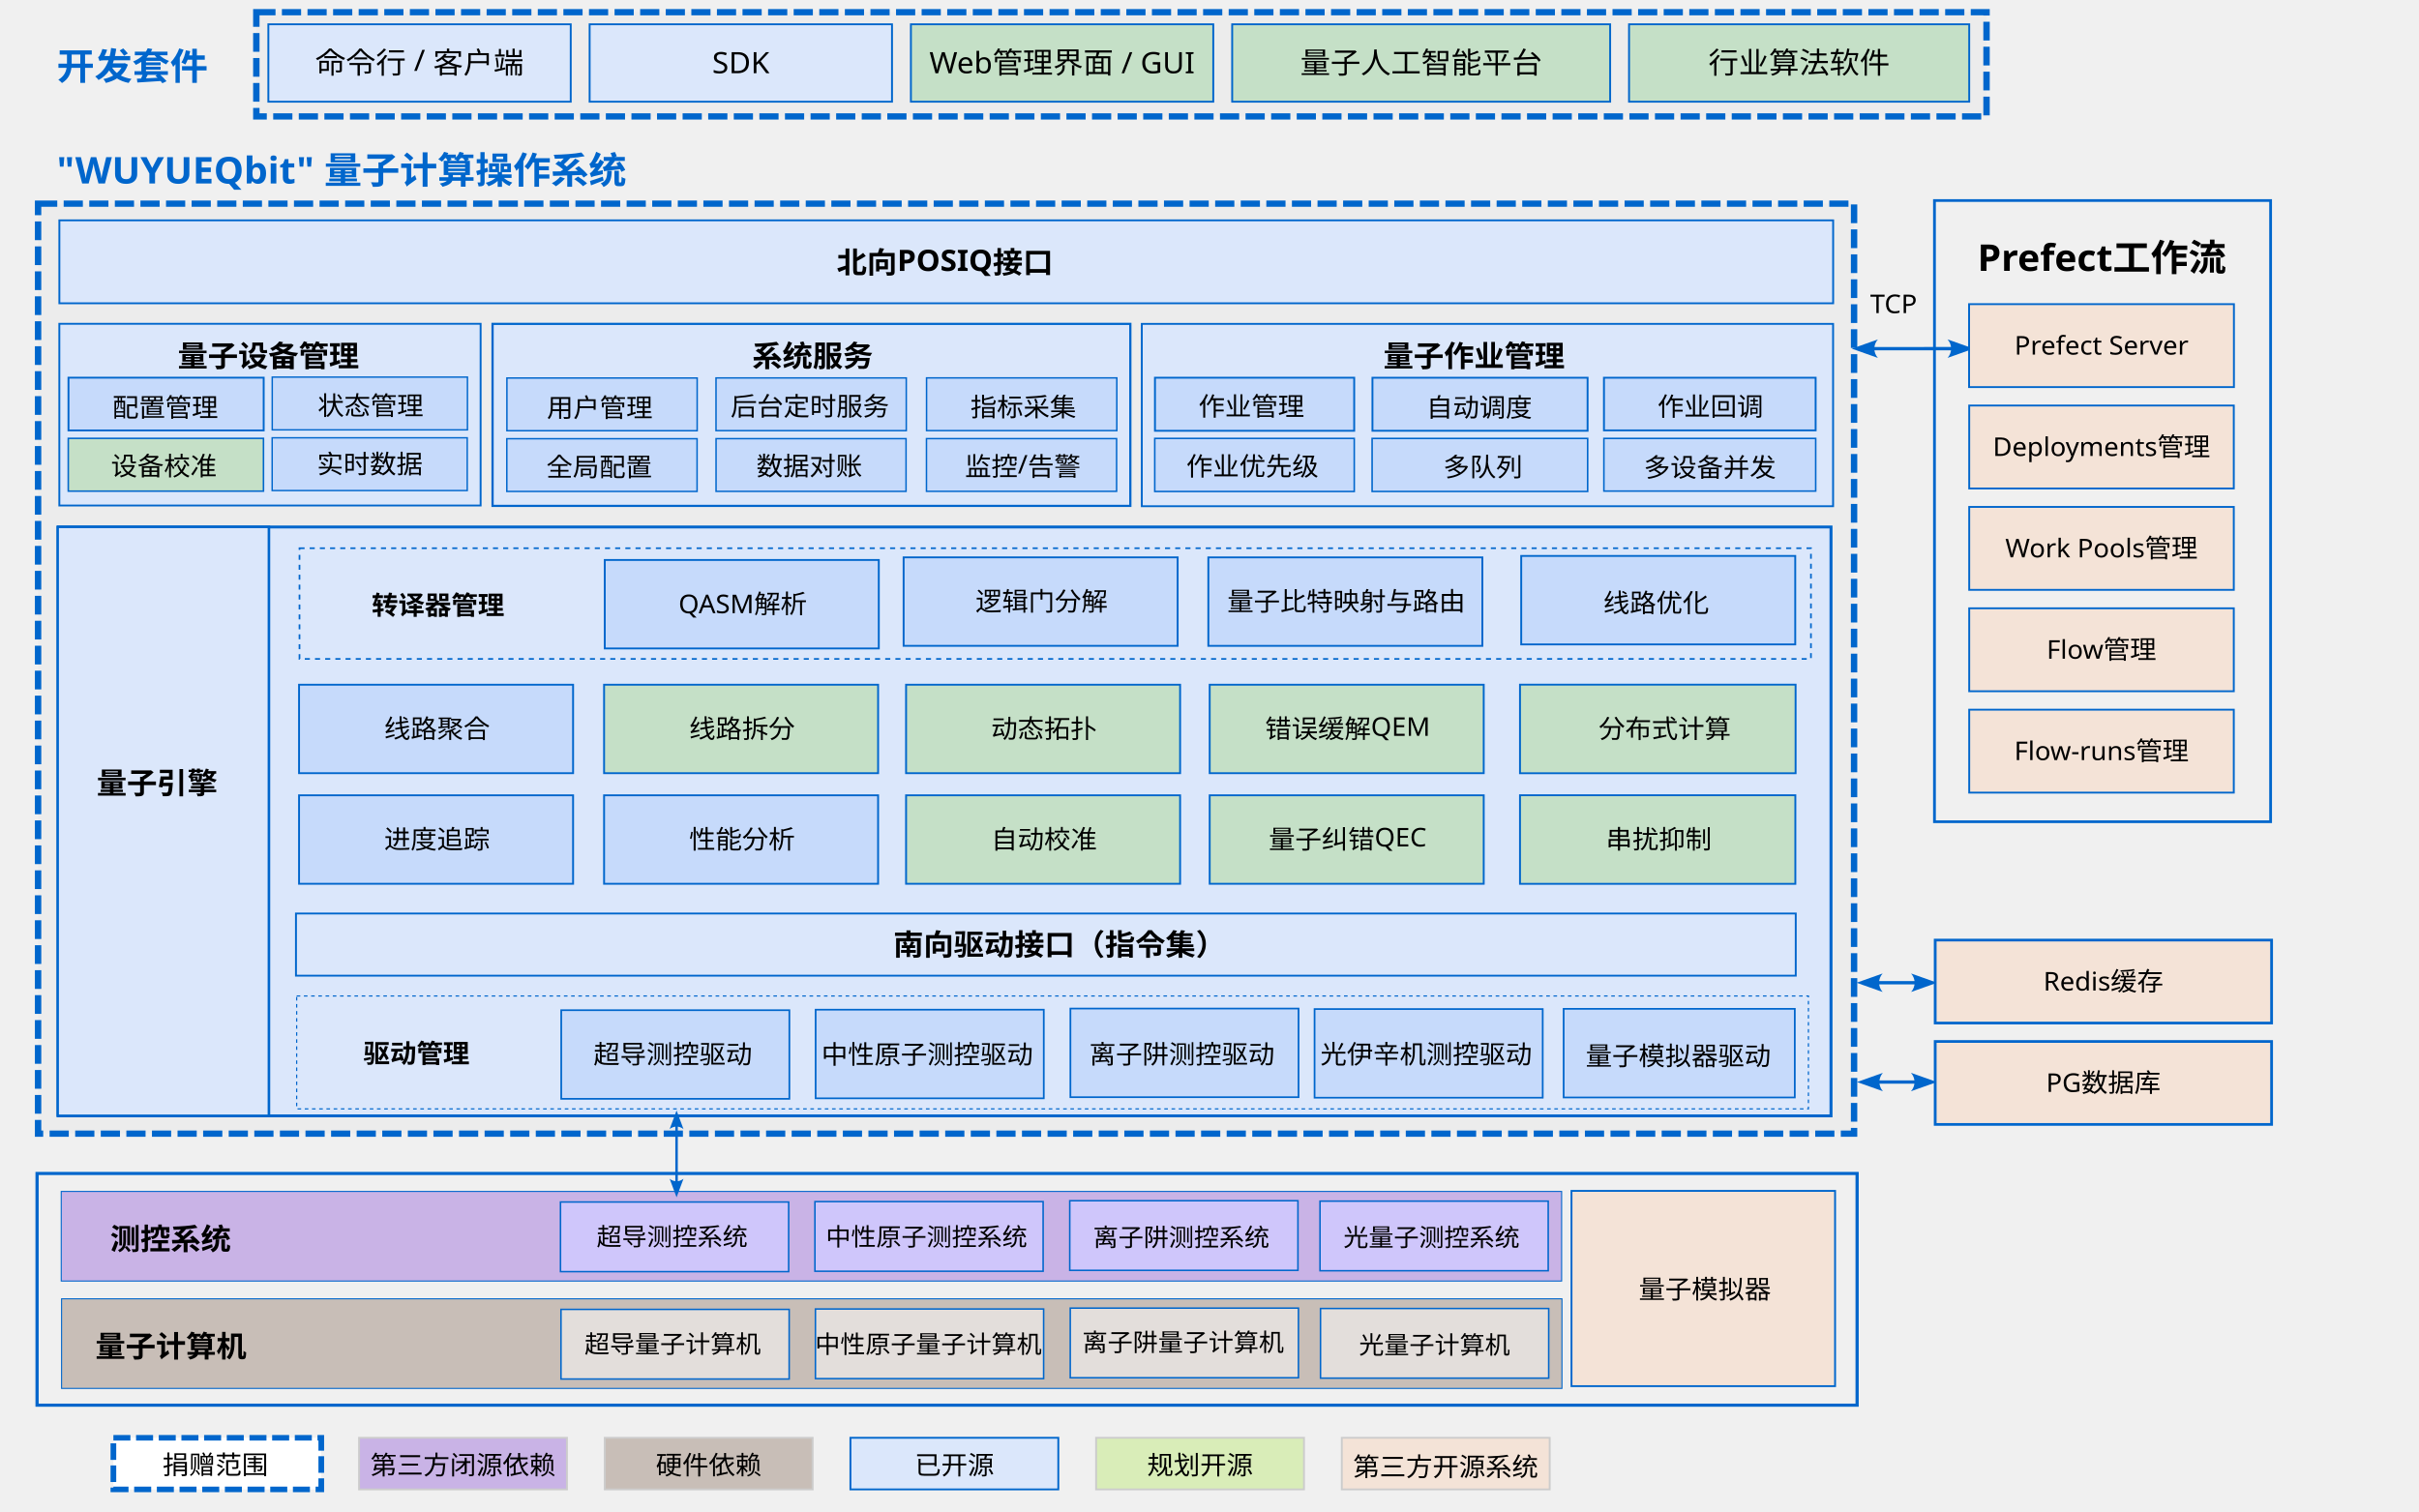
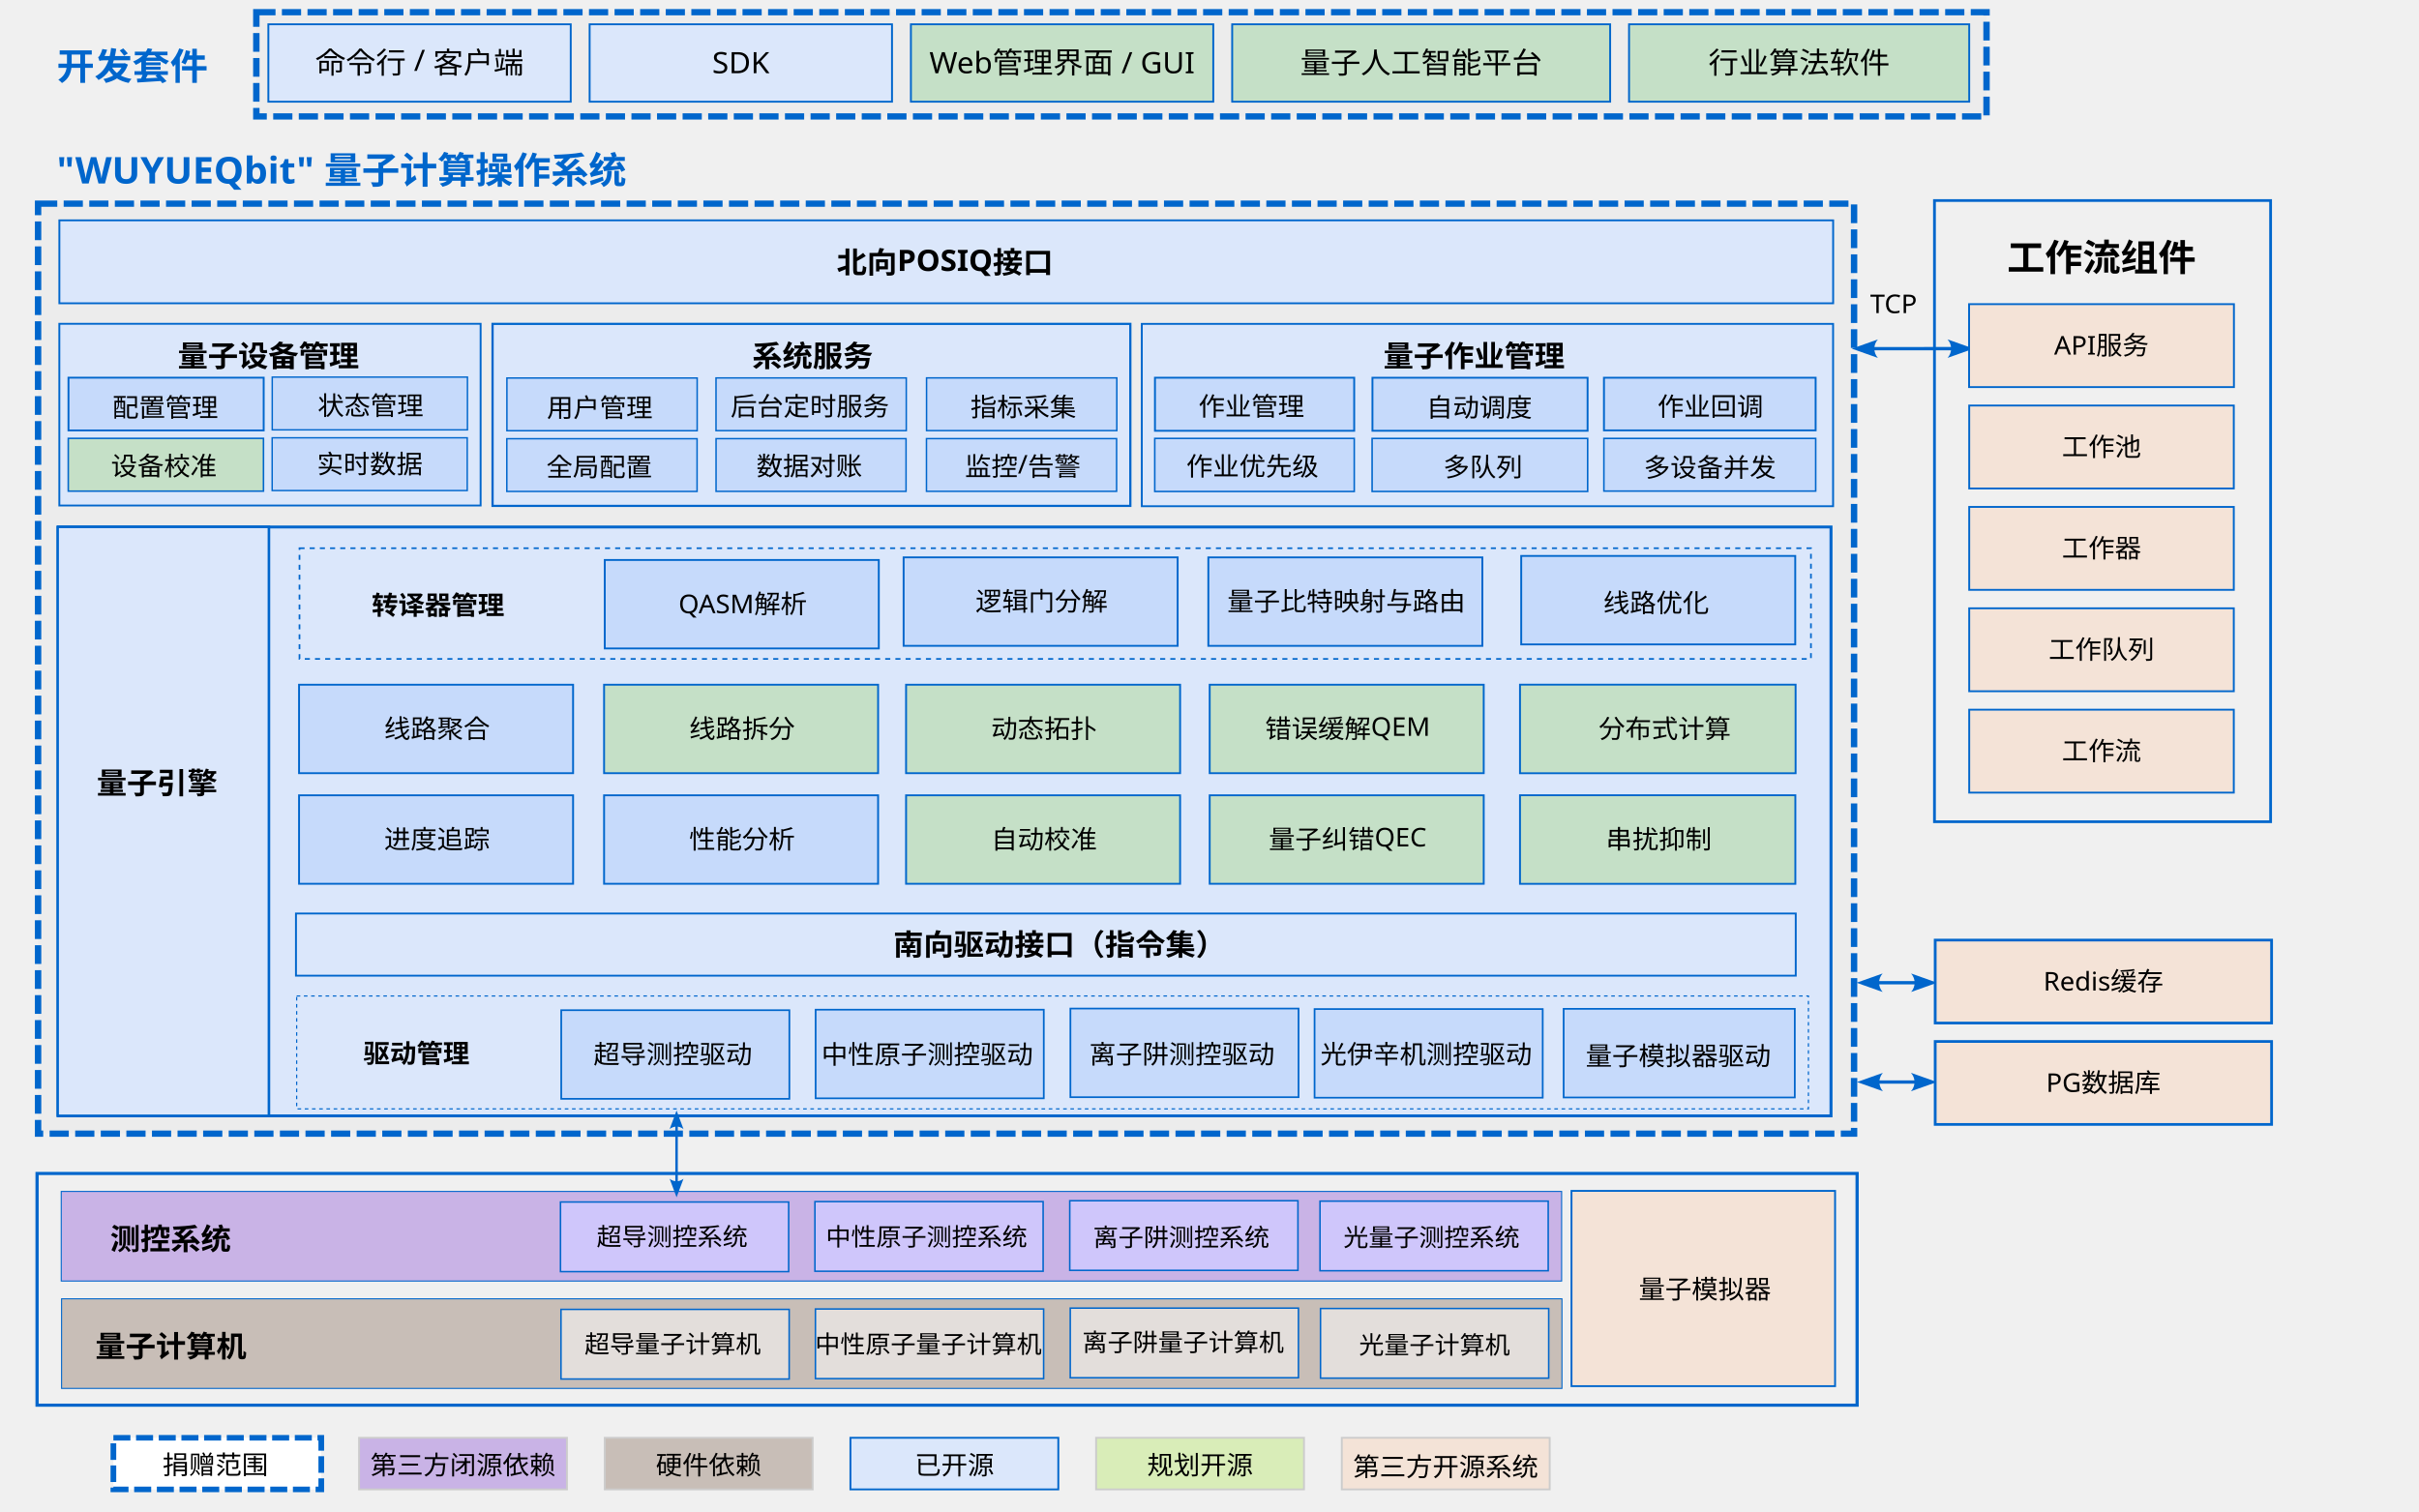
<svg xmlns="http://www.w3.org/2000/svg" xmlns:xlink="http://www.w3.org/1999/xlink" width="1600" height="1000" viewBox="0 0 1280 820" preserveAspectRatio="none" version="1.1" id="svg66">
  <defs id="defs1">
    <marker style="overflow:visible" id="marker11" refX="0" refY="0" orient="auto-start-reverse" markerWidth="1" markerHeight="1" viewBox="0 0 1 1" preserveAspectRatio="xMidYMid">
      <path transform="scale(0.7)" d="M -2,-4 9,0 -2,4 c 2,-2.33 2,-5.66 0,-8 z" style="fill:context-stroke;fill-rule:evenodd;stroke:none" id="path11" />
    </marker>
    <marker style="overflow:visible" id="marker10" refX="0" refY="0" orient="auto-start-reverse" markerWidth="1" markerHeight="1" viewBox="0 0 1 1" preserveAspectRatio="xMidYMid">
      <path transform="scale(0.7)" d="M -2,-4 9,0 -2,4 c 2,-2.33 2,-5.66 0,-8 z" style="fill:context-stroke;fill-rule:evenodd;stroke:none" id="path10" />
    </marker>
    <marker style="overflow:visible" id="RoundedArrow" refX="0" refY="0" orient="auto-start-reverse" markerWidth="1" markerHeight="1" viewBox="0 0 1 1" preserveAspectRatio="xMidYMid">
      <path transform="scale(0.7)" d="m -0.211,-4.106 6.422,3.211 a 1,1 90 0 1 0,1.789 L -0.211,4.106 A 1.236,1.236 31.717 0 1 -2,3 v -6 a 1.236,1.236 148.283 0 1 1.789,-1.106 z" style="fill:context-stroke;fill-rule:evenodd;stroke:none" id="path8" />
    </marker>
    <linearGradient id="swatch127">
      <stop style="stop-color:#ececec;stop-opacity:1;" offset="0" id="stop127" />
    </linearGradient>
    <linearGradient id="swatch109">
      <stop style="stop-color:#e3dedb;stop-opacity:1;" offset="0" id="stop110" />
    </linearGradient>
    <linearGradient id="swatch75">
      <stop style="stop-color:#2579f9;stop-opacity:1;" offset="0" id="stop75" />
    </linearGradient>
    <linearGradient id="swatch69">
      <stop style="stop-color:#2579f9;stop-opacity:1;" offset="0" id="stop69" />
    </linearGradient>
    <style id="style1">
/* 固定配色，所有方框强制填充背景色 */
.box        {stroke:#0066cc; stroke-width:1; fill:#ffffff;}
.box_green  {stroke:#0066cc; stroke-width:1; fill:#d9edb8;}
.box_purple {stroke:#0066cc; stroke-width:1; fill:#c9b3e6;}
.box_blue   {stroke:#0066cc; stroke-width:1; fill:#cce0f5;}
/* 全部字体统一改为 微软雅黑 */
.text       {font-family:"Microsoft YaHei",sans-serif; font-size:16px; text-anchor:middle; dominant-baseline:middle;}
.text_sm    {font-family:"Microsoft YaHei",sans-serif; font-size:14px; text-anchor:middle; dominant-baseline:middle;}
.text_title {font-family:"Microsoft YaHei",sans-serif; font-size:20px; font-weight:bold;}
</style>
    <meshgradient id="meshgradient90-5-6" gradientUnits="userSpaceOnUse" x="24.149" y="89.986" gradientTransform="matrix(0.1902826,0,0,11.24056,1019.017,-902.7044)">
      <meshrow id="meshrow15">
        <meshpatch id="meshpatch15">
          <stop path="c 313.333,0  626.667,0  940,0" style="stop-color:#ffffff;stop-opacity:1" id="stop15" />
          <stop path="c -10.511,15.089  0,30  0,45" style="stop-color:#f9f9f9;stop-opacity:1" id="stop16" />
          <stop path="c -313.333,0  -626.667,0  -940,0" style="stop-color:#ffffff;stop-opacity:1" id="stop17" />
          <stop path="c 0,-15  0,-30  0,-45" style="stop-color:#f9f9f9;stop-opacity:1" id="stop18" />
        </meshpatch>
      </meshrow>
    </meshgradient>
    <meshgradient id="meshgradient90-5-6-8" gradientUnits="userSpaceOnUse" x="24.149" y="89.986" gradientTransform="matrix(1.02454,0,0,2.793307,-5.128452,385.2542)">
      <meshrow id="meshrow90-2-4-7">
        <meshpatch id="meshpatch90-0-3-1">
          <stop path="c 313.333,0  626.667,0  940,0" style="stop-color:#ffffff;stop-opacity:1" id="stop90-4-6-8" />
          <stop path="c 0,15  0,30  0,45" style="stop-color:#f9f9f9;stop-opacity:1" id="stop91-7-1-7" />
          <stop path="c -313.333,0  -626.667,0  -940,0" style="stop-color:#ffffff;stop-opacity:1" id="stop92-8-8-7" />
          <stop path="c 0,-15  0,-30  0,-45" style="stop-color:#f9f9f9;stop-opacity:1" id="stop93-3-9-8" />
        </meshpatch>
      </meshrow>
    </meshgradient>
    <linearGradient xlink:href="#swatch127" id="linearGradient125" x1="113.08" y1="31.711" x2="1029.713" y2="31.711" gradientUnits="userSpaceOnUse" gradientTransform="translate(22,3.178294)" />
    <linearGradient xlink:href="#swatch127" id="linearGradient127" gradientUnits="userSpaceOnUse" x1="18.46" y1="353.214" x2="982.767" y2="353.214" gradientTransform="translate(0,9.534883)" />
    <linearGradient xlink:href="#swatch109" id="linearGradient128" x1="58.5" y1="794" x2="171.5" y2="794" gradientUnits="userSpaceOnUse" />
    <marker style="overflow:visible" id="marker77-9" refX="0" refY="0" orient="auto-start-reverse" markerWidth="1" markerHeight="1" viewBox="0 0 1 1" preserveAspectRatio="xMidYMid">
      <path transform="scale(0.7)" d="M -2,-4 9,0 -2,4 c 2,-2.33 2,-5.66 0,-8 z" style="fill:context-stroke;fill-rule:evenodd;stroke:none" id="path77-5" />
    </marker>
    <marker style="overflow:visible" id="ConcaveTriangle-4" refX="0" refY="0" orient="auto-start-reverse" markerWidth="1" markerHeight="1" viewBox="0 0 1 1" preserveAspectRatio="xMidYMid">
      <path transform="scale(0.7)" d="M -2,-4 9,0 -2,4 c 2,-2.33 2,-5.66 0,-8 z" style="fill:context-stroke;fill-rule:evenodd;stroke:none" id="path7-3" />
    </marker>
    <marker style="overflow:visible" id="marker77-9-3" refX="0" refY="0" orient="auto-start-reverse" markerWidth="1" markerHeight="1" viewBox="0 0 1 1" preserveAspectRatio="xMidYMid">
      <path transform="scale(0.7)" d="M -2,-4 9,0 -2,4 c 2,-2.33 2,-5.66 0,-8 z" style="fill:context-stroke;fill-rule:evenodd;stroke:none" id="path77-5-4" />
    </marker>
    <marker style="overflow:visible" id="ConcaveTriangle-4-1" refX="0" refY="0" orient="auto-start-reverse" markerWidth="1" markerHeight="1" viewBox="0 0 1 1" preserveAspectRatio="xMidYMid">
      <path transform="scale(0.7)" d="M -2,-4 9,0 -2,4 c 2,-2.33 2,-5.66 0,-8 z" style="fill:context-stroke;fill-rule:evenodd;stroke:none" id="path7-3-1" />
    </marker>
    <marker style="overflow:visible" id="marker77-4-9" refX="0" refY="0" orient="auto-start-reverse" markerWidth="1" markerHeight="1" viewBox="0 0 1 1" preserveAspectRatio="xMidYMid">
      <path transform="scale(0.7)" d="M -2,-4 9,0 -2,4 c 2,-2.33 2,-5.66 0,-8 z" style="fill:context-stroke;fill-rule:evenodd;stroke:none" id="path77-2-8" />
    </marker>
    <marker style="overflow:visible" id="ConcaveTriangle-7-6" refX="0" refY="0" orient="auto-start-reverse" markerWidth="1" markerHeight="1" viewBox="0 0 1 1" preserveAspectRatio="xMidYMid">
      <path transform="scale(0.7)" d="M -2,-4 9,0 -2,4 c 2,-2.33 2,-5.66 0,-8 z" style="fill:context-stroke;fill-rule:evenodd;stroke:none" id="path7-7-5" />
    </marker>
  </defs>
  <rect x="20.153" y="110.486" width="960.922" height="504.527" class="box" id="rect35-1" style="fill:url(#linearGradient127);fill-opacity:1;stroke:#0066cc;stroke-width:3.385;stroke-dasharray:10.155,3.385;stroke-dashoffset:0" />
  <rect x="135.633" y="6.615" width="915.527" height="56.547" class="box" id="rect35-1-1" style="fill:url(#linearGradient125);fill-opacity:1;stroke:#0066cc;stroke-width:3.385;stroke-dasharray:10.155,3.385;stroke-dashoffset:0" />
  <rect x="1023.612" y="108.786" width="177.866" height="337" class="box" id="rect35-1-1-4" style="fill:url(#meshgradient90-5-6);fill-opacity:1;stroke:#0066cc;stroke-width:1.463" />
  <rect x="19.613" y="636.612" width="963.067" height="125.699" class="box" id="rect35-1-1-4-8" style="fill:url(#meshgradient90-5-6-8);fill-opacity:1;stroke:#0066cc;stroke-width:1.692" />
  <text x="30" y="43.178" class="text_title" id="text1">
    <tspan style="fill:#0066cc;fill-opacity:1" id="tspan77">开发套件</tspan>
  </text>
  <rect x="142" y="13.178" width="160" height="42" class="box" id="rect1" style="fill:#dbe7fb;fill-opacity:1" />
  <text x="222" y="34.178" class="text" id="text2" text-anchor="middle" dominant-baseline="middle" style="text-anchor:middle;dominant-baseline:middle">命令行 / 客户端</text>
  <rect x="312" y="13.178" width="160" height="42" class="box" id="rect2" style="fill:#dbe7fb;fill-opacity:1" />
  <text x="392" y="34.178" class="text" id="text3" text-anchor="middle" dominant-baseline="middle" style="text-anchor:middle;dominant-baseline:middle">SDK</text>
  <rect x="482" y="13.178" width="160" height="42" class="box_green" id="rect3" style="fill:#c5e0c7;fill-opacity:1" />
  <text x="562" y="34.178" class="text" id="text4" text-anchor="middle" dominant-baseline="middle" style="text-anchor:middle;dominant-baseline:middle">Web管理界面 / GUI</text>
  <rect x="652" y="13.178" width="200" height="42" class="box_green" id="rect4" style="fill:#c5e0c7;fill-opacity:1" />
  <text x="752" y="34.178" class="text" id="text5" text-anchor="middle" dominant-baseline="middle" style="text-anchor:middle;dominant-baseline:middle">量子人工智能平台</text>
  <rect x="862" y="13.178" width="180" height="42" class="box_green" id="rect5" style="fill:#c5e0c7;fill-opacity:1" />
  <text x="952" y="34.178" class="text" id="text6" text-anchor="middle" dominant-baseline="middle" style="text-anchor:middle;dominant-baseline:middle">行业算法软件</text>
  <text x="30" y="99.535" class="text_title" id="text7">
    <tspan style="fill:#0066cc;fill-opacity:1" id="tspan76">"WUYUEQbit" 量子计算操作系统</tspan>
  </text>
  <rect x="31.414" y="119.535" width="938.587" height="45.001" class="box" id="rect7" style="fill:#dbe7fb;fill-opacity:1" />
  <text x="500" y="142.535" class="text" id="text8" text-anchor="middle" dominant-baseline="middle">
    <tspan style="font-style:normal;font-variant:normal;font-weight:bold;font-stretch:normal;font-family:'Microsoft YaHei', sans-serif;-inkscape-font-specification:'Microsoft YaHei, sans-serif Bold';text-anchor:middle;dominant-baseline:middle" id="tspan129">北向POSIQ接口</tspan>
  </text>
  <line x1="991.165" y1="189.153" x2="1033.05" y2="189.135" stroke="#0066cc" stroke-width="1.202" id="line8-3-2" style="marker-start:url(#marker77-4-9);marker-end:url(#ConcaveTriangle-7-6);stroke-width:1.792;stroke-dasharray:none" />
  <line x1="993.675" y1="533.131" x2="1013.752" y2="533.131" stroke="#0066cc" stroke-width="1.792" id="line8-2" style="marker-start:url(#marker77-9);marker-end:url(#ConcaveTriangle-4)" />
  <line x1="993.839" y1="587.005" x2="1013.681" y2="587.005" stroke="#0066cc" stroke-width="1.782" id="line8-2-8" style="marker-start:url(#marker77-9-3);marker-end:url(#ConcaveTriangle-4-1)" />
  <text x="1002.007" y="165" class="text_sm" id="text9" text-anchor="middle" dominant-baseline="middle" style="text-anchor:middle;dominant-baseline:middle">TCP</text>
  <rect x="31.398" y="175.655" width="222.918" height="98.583" class="box" id="rect9" style="fill:#dbe7fb;fill-opacity:1" />
  <rect x="30.99" y="285.886" width="937.876" height="319.472" class="box" id="rect9-7-7" style="fill:#dbe7fb;fill-opacity:1;stroke:#0066cc;stroke-width:1.575;stroke-dasharray:none" />
  <rect x="260.636" y="175.702" width="337.476" height="98.743" class="box" id="rect9-6" style="fill:#dbe7fb;fill-opacity:1;stroke:#0066cc;stroke-width:1.183" />
  <text x="142" y="193.276" class="text" id="text10">
    <tspan style="font-style:normal;font-variant:normal;font-weight:bold;font-stretch:normal;font-family:'Microsoft YaHei', sans-serif;-inkscape-font-specification:'Microsoft YaHei, sans-serif Bold'" id="tspan130">量子设备管理</tspan>
  </text>
  <rect x="36.236" y="204.887" width="103.289" height="28.623" class="box_green" id="rect10" style="fill:#c6dafb;fill-opacity:1" />
  <rect x="144.055" y="204.576" width="103.289" height="28.623" class="box_green" id="rect10-2" style="fill:#c6dafb;fill-opacity:1;stroke:#0066cc;stroke-width:0.759" />
  <text x="87.434" y="221.176" class="text_sm" id="text11" text-anchor="middle" dominant-baseline="middle" style="dominant-baseline:middle;text-anchor:middle">配置管理</text>
  <text x="430" y="193.276" class="text" id="text13">
    <tspan style="font-weight:bold" id="tspan131">系统服务</tspan>
  </text>
  <rect x="378.871" y="205.027" width="100.678" height="28.595" class="box" id="rect13-4-4" style="fill:#c6dafb;fill-opacity:1;stroke:#0066cc;stroke-width:0.779" />
  <rect x="604.18" y="175.704" width="365.79" height="98.921" class="box" id="rect15" style="fill:#dbe7fb;fill-opacity:1" />
  <text x="780" y="193.276" class="text" id="text16" text-anchor="middle" dominant-baseline="middle">
    <tspan style="font-weight:bold;dominant-baseline:middle;text-anchor:middle" id="tspan132">量子作业管理</tspan>
  </text>
  <rect x="611.144" y="204.908" width="105.423" height="28.797" class="box" id="rect16" style="fill:#c6dafb;fill-opacity:1" />
  <text x="662.18" y="220.596" class="text_sm" id="text17" text-anchor="middle" dominant-baseline="middle" style="font-style:normal;font-variant:normal;font-weight:normal;font-stretch:normal;font-size:14px;font-family:'Microsoft YaHei', sans-serif;-inkscape-font-specification:'Microsoft YaHei, sans-serif, Normal';font-variant-ligatures:normal;font-variant-caps:normal;font-variant-numeric:normal;font-variant-east-asian:normal;dominant-baseline:middle;text-anchor:middle">
    <tspan id="tspan4" x="662.18" y="220.596">作业管理</tspan>
  </text>
  <rect x="726.224" y="204.923" width="113.842" height="28.767" class="box" id="rect17" style="fill:#c6dafb;fill-opacity:1" />
  <text x="782.746" y="221.176" class="text_sm" id="text18" text-anchor="middle" dominant-baseline="middle" style="font-style:normal;font-variant:normal;font-weight:normal;font-stretch:normal;font-size:14px;font-family:'Microsoft YaHei', sans-serif;-inkscape-font-specification:'Microsoft YaHei, sans-serif, Normal';font-variant-ligatures:normal;font-variant-caps:normal;font-variant-numeric:normal;font-variant-east-asian:normal;dominant-baseline:middle;text-anchor:middle">
    <tspan id="tspan5" x="782.746" y="221.176">自动调度</tspan>
  </text>
  <rect x="848.728" y="204.913" width="112.006" height="28.57" class="box" id="rect18" style="opacity:1;fill:#c6dafb;fill-opacity:1;stroke:#0066cc;stroke-opacity:1" />
  <rect x="36.126" y="237.811" width="103.289" height="28.623" class="box_green" id="rect10-8" style="fill:#c5e0c7;fill-opacity:1;stroke:#0066cc;stroke-width:0.818" />
  <rect x="144.015" y="237.5" width="103.219" height="28.624" class="box_green" id="rect10-2-5" style="fill:#c6dafb;fill-opacity:1;stroke:#0066cc;stroke-width:0.759" />
  <rect x="611.035" y="237.833" width="105.564" height="28.796" class="box" id="rect16-2" style="fill:#c6dafb;fill-opacity:1;stroke:#0066cc;stroke-width:0.819" />
  <rect x="726.044" y="237.848" width="114.053" height="28.767" class="box" id="rect17-7" style="fill:#c6dafb;fill-opacity:1;stroke:#0066cc;stroke-width:0.819" />
  <rect x="848.689" y="237.838" width="112.077" height="28.57" class="box" id="rect18-9" style="fill:#c6dafb;fill-opacity:1;stroke:#0066cc;stroke-width:0.819;stroke-opacity:1" />
  <text x="906.746" y="221.176" class="text_sm" id="text19" text-anchor="middle" dominant-baseline="middle" style="font-style:normal;font-variant:normal;font-weight:normal;font-stretch:normal;font-size:14px;font-family:'Microsoft YaHei', sans-serif;-inkscape-font-specification:'Microsoft YaHei, sans-serif, Normal';font-variant-ligatures:normal;font-variant-caps:normal;font-variant-numeric:normal;font-variant-east-asian:normal;dominant-baseline:middle;text-anchor:middle">
    <tspan id="tspan6" x="906.746" y="221.176" />
  </text>
  <rect x="158.244" y="371.453" width="145" height="48" class="box" id="rect25" style="fill:#c6dafb;fill-opacity:1" />
  <text x="231.244" y="395.453" class="text_sm" id="text26" text-anchor="middle" dominant-baseline="middle" style="dominant-baseline:middle;text-anchor:middle">线路聚合</text>
  <rect x="319.644" y="371.453" width="145" height="48" class="box_green" id="rect26" style="fill:#c5e0c7;fill-opacity:1" />
  <text x="392.644" y="395.453" class="text_sm" id="text27" text-anchor="middle" dominant-baseline="middle" style="dominant-baseline:middle;text-anchor:middle">线路拆分</text>
  <rect x="479.444" y="371.453" width="145" height="48" class="box_green" id="rect27" style="fill:#c5e0c7;fill-opacity:1" />
  <text x="552.444" y="395.453" class="text_sm" id="text28" text-anchor="middle" dominant-baseline="middle" style="dominant-baseline:middle;text-anchor:middle">动态拓扑</text>
  <rect x="640.101" y="371.453" width="145" height="48" class="box_green" id="rect28" style="fill:#c5e0c7;fill-opacity:1" />
  <text x="713.101" y="395.453" class="text_sm" id="text29" text-anchor="middle" dominant-baseline="middle" style="dominant-baseline:middle;text-anchor:middle">错误缓解QEM</text>
  <rect x="804.299" y="371.423" width="145.827" height="48.06" class="box_green" id="rect29" style="fill:#c5e0c7;fill-opacity:1" />
  <text x="880.929" y="395.453" class="text_sm" id="text30" text-anchor="middle" dominant-baseline="middle" style="dominant-baseline:middle;text-anchor:middle">分布式计算</text>
  <rect x="158.244" y="431.453" width="145" height="48" class="box" id="rect30" style="fill:#c6dafb;fill-opacity:1" />
  <text x="231.244" y="455.453" class="text_sm" id="text31" text-anchor="middle" dominant-baseline="middle" style="dominant-baseline:middle;text-anchor:middle">进度追踪</text>
  <rect x="156.98" y="540.318" width="799.931" height="61.255" class="box" id="rect9-7-7-3" style="fill:#dbe7fb;fill-opacity:1;stroke:#0066cc;stroke-width:0.637;stroke-dasharray:1.911, 1.911;stroke-dashoffset:0" />
  <rect x="296.973" y="548.028" width="120.72" height="48.087" class="box" id="rect30-9-3" style="fill:#c6dafb;fill-opacity:1;stroke:#0066cc;stroke-width:0.913" />
  <text x="356.017" y="572.071" class="text_sm" id="text31-8-4" text-anchor="middle" dominant-baseline="middle" style="font-size:14px;font-family:'Microsoft YaHei', sans-serif;dominant-baseline:middle;text-anchor:middle">超导测控驱动</text>
  <rect x="431.588" y="547.751" width="120.72" height="48.087" class="box" id="rect30-9-9" style="fill:#c6dafb;fill-opacity:1;stroke:#0066cc;stroke-width:0.913" />
  <text x="490.632" y="572.169" class="text_sm" id="text31-8-9" text-anchor="middle" dominant-baseline="middle" style="font-size:14px;font-family:'Microsoft YaHei', sans-serif;dominant-baseline:middle;text-anchor:middle">中性原子测控驱动</text>
  <rect x="566.4" y="547.141" width="120.72" height="48.087" class="box" id="rect30-9-9-5" style="fill:#c6dafb;fill-opacity:1;stroke:#0066cc;stroke-width:0.913" />
  <text x="625.443" y="572.075" class="text_sm" id="text31-8-9-3" text-anchor="middle" dominant-baseline="middle" style="font-size:14px;font-family:'Microsoft YaHei', sans-serif;dominant-baseline:middle;text-anchor:middle">离子阱测控驱动</text>
  <rect x="695.595" y="547.413" width="120.72" height="48.087" class="box" id="rect30-9-9-7" style="fill:#c6dafb;fill-opacity:1;stroke:#0066cc;stroke-width:0.913" />
  <text x="754.639" y="572.096" class="text_sm" id="text31-8-9-4" text-anchor="middle" dominant-baseline="middle" style="font-size:14px;font-family:'Microsoft YaHei', sans-serif;dominant-baseline:middle;text-anchor:middle">光伊辛机测控驱动</text>
  <rect x="827.387" y="547.297" width="122.314" height="48.081" class="box" id="rect30-9-9-0" style="fill:#c6dafb;fill-opacity:1;stroke:#0066cc;stroke-width:0.919" />
  <text x="888.027" y="572.977" class="text_sm" id="text31-8-9-8" text-anchor="middle" dominant-baseline="middle" style="font-size:14px;font-family:'Microsoft YaHei', sans-serif;dominant-baseline:middle;text-anchor:middle">量子模拟器驱动</text>
  <rect x="319.644" y="431.453" width="145" height="48" class="box" id="rect31" style="fill:#c6dafb;fill-opacity:1" />
  <text x="392.644" y="455.453" class="text_sm" id="text32" text-anchor="middle" dominant-baseline="middle" style="dominant-baseline:middle;text-anchor:middle">性能分析</text>
  <rect x="479.444" y="431.453" width="145" height="48" class="box_green" id="rect32" style="fill:#c5e0c7;fill-opacity:1" />
  <text x="552.444" y="455.453" class="text_sm" id="text33" text-anchor="middle" dominant-baseline="middle" style="dominant-baseline:middle;text-anchor:middle">自动校准</text>
  <rect x="640.101" y="431.453" width="145" height="48" class="box_green" id="rect33" style="fill:#c5e0c7;fill-opacity:1" />
  <text x="713.101" y="455.453" class="text_sm" id="text34" text-anchor="middle" dominant-baseline="middle" style="dominant-baseline:middle;text-anchor:middle">量子纠错QEC</text>
  <rect x="804.299" y="431.423" width="145.696" height="48.06" class="box_green" id="rect34" style="fill:#c5e0c7;fill-opacity:1" />
  <text x="877.729" y="455.453" class="text_sm" id="text35" text-anchor="middle" dominant-baseline="middle" style="dominant-baseline:middle;text-anchor:middle">串扰抑制</text>
  <rect x="156.612" y="495.58" width="793.594" height="33.724" class="box" id="rect35" style="fill:#dbe7fb;fill-opacity:1" />
  <text x="560.685" y="512.602" class="text" id="text36" text-anchor="middle" dominant-baseline="middle">
    <tspan style="font-style:normal;font-variant:normal;font-weight:bold;font-stretch:normal;font-family:'Microsoft YaHei', sans-serif;-inkscape-font-specification:'Microsoft YaHei, sans-serif Bold'" id="tspan128">南向驱动接口（指令集）</tspan>
  </text>
  <text x="220.373" y="571.64" class="text" id="text37" style="font-style:normal;font-variant:normal;font-weight:bold;font-stretch:normal;font-size:14.039px;font-family:'Microsoft YaHei', sans-serif;-inkscape-font-specification:'Microsoft YaHei, sans-serif Bold'">驱动管理</text>
  <rect x="32.402" y="646.352" width="793.921" height="48.613" class="box" id="rect9-7-7-3-8" style="fill:#c9b3e6;fill-opacity:1;stroke:#0066cc;stroke-width:0.565;stroke-dasharray:none" />
  <text x="90.258" y="672.292" class="text" id="text37-9" style="font-style:normal;font-variant:normal;font-weight:bold;font-stretch:normal;font-size:16px;font-family:'Microsoft YaHei', sans-serif;-inkscape-font-specification:'Microsoft YaHei, sans-serif Bold';dominant-baseline:middle;text-anchor:middle">测控系统</text>
  <rect x="32.575" y="704.601" width="793.921" height="48.613" class="box" id="rect9-7-7-3-8-7" style="fill:#c8beb7;fill-opacity:1;stroke:#0066cc;stroke-width:0.565;stroke-dasharray:none" />
  <text x="90.432" y="730.54" class="text" id="text37-9-3" style="font-style:normal;font-variant:normal;font-weight:bold;font-stretch:normal;font-size:16px;font-family:'Microsoft YaHei', sans-serif;-inkscape-font-specification:'Microsoft YaHei, sans-serif Bold';dominant-baseline:middle;text-anchor:middle">量子计算机</text>
-   <text x="1046.346" y="146.961" class="text_title" id="text53">Prefect工作流</text>
+   <text x="1112" y="146.961" class="text_title" id="text53" text-anchor="middle">工作流组件</text>
  <rect x="1041.928" y="165" width="140.143" height="45" class="box" id="rect53" style="fill:#f4e3d7;fill-opacity:1" />
  <text x="1112" y="187.5" class="text_sm" id="text54">
-     <tspan id="tspan7" x="1112" y="187.5">Prefect Server</tspan>
+     <tspan id="tspan7" x="1112" y="187.5">API服务</tspan>
  </text>
  <rect x="1042" y="220" width="140" height="45" class="box" id="rect54" style="fill:#f4e3d7;fill-opacity:1" />
-   <text x="1112" y="242.5" class="text_sm" id="text55">Deployments管理</text>
+   <text x="1112" y="242.5" class="text_sm" id="text55">工作池</text>
  <rect x="1042" y="275" width="140" height="45" class="box" id="rect55" style="fill:#f4e3d7;fill-opacity:1" />
-   <text x="1112" y="297.5" class="text_sm" id="text56">Work Pools管理</text>
+   <text x="1112" y="297.5" class="text_sm" id="text56">工作器</text>
  <rect x="1042" y="330" width="140" height="45" class="box" id="rect56" style="fill:#f4e3d7;fill-opacity:1" />
-   <text x="1112" y="352.5" class="text_sm" id="text57">Flow管理</text>
+   <text x="1112" y="352.5" class="text_sm" id="text57">工作队列</text>
  <rect x="1042" y="385" width="140" height="45" class="box" id="rect57" style="fill:#f4e3d7;fill-opacity:1" />
-   <text x="1112" y="407.5" class="text_sm" id="text58">Flow-runs管理</text>
+   <text x="1112" y="407.5" class="text_sm" id="text58">工作流</text>
  <rect x="1024" y="510" width="178" height="45" class="box" style="fill:#f4e3d7;fill-opacity:1;stroke:#0066cc;stroke-width:1.463" id="rect6" />
  <text x="1113" y="532.5" class="text_sm" style="dominant-baseline:middle;text-anchor:middle" id="text14">Redis缓存</text>
  <rect x="1024" y="565" width="178" height="45" class="box" style="fill:#f4e3d7;fill-opacity:1;stroke:#0066cc;stroke-width:1.463" id="rect14" />
  <text x="1113" y="587.5" class="text_sm" style="text-anchor:middle;dominant-baseline:middle" id="text15">PG数据库</text>
  <rect x="831.543" y="646.055" width="139.479" height="105.931" class="box_blue" id="rect59" style="fill:#f4e3d7;fill-opacity:1" />
  <text x="902.111" y="699.535" class="text_sm" id="text60">量子模拟器</text>
  <rect x="60" y="780" width="110" height="28" fill="#ffffffff" stroke="#ccc" id="rect60" style="stroke-width:3;stroke-dasharray:9, 3;stroke-dashoffset:0;stroke:#0066cc;stroke-opacity:1" />
  <text x="113.941" y="794.822" class="text_sm" id="text61">捐赠范围</text>
  <rect x="190" y="780" width="110" height="28" fill="#c9b3e6" stroke="#ccc" id="rect61" />
  <text x="245" y="794.951" class="text_sm" id="text62">第三方闭源依赖</text>
  <rect x="320" y="780" width="110" height="28" fill="#cce0f5" stroke="#ccc" id="rect62" style="fill:#c8beb7" />
  <text x="375" y="794.951" class="text_sm" id="text63">硬件依赖</text>
  <rect x="450" y="780" width="110" height="28" fill="#fff" stroke="#0066cc" id="rect63" style="fill:#dbe7fb;fill-opacity:1" />
  <text x="505" y="794.951" class="text_sm" id="text64">已开源</text>
  <rect x="580" y="780" width="110" height="28" fill="#d9edb8" stroke="#ccc" id="rect64" />
  <text x="635" y="794.951" class="text_sm" id="text65">规划开源</text>
  <rect x="710" y="780" width="110" height="28" fill="#cce0f5" stroke="#ccc" id="rect65" style="fill:#f4e3d7" />
  <text x="765" y="795.881" class="text_sm" id="text66">第三方开源系统</text>
  <rect x="296.576" y="652.091" width="120.744" height="37.774" class="box" id="rect30-9-3-9" style="fill:#cfc6fb;fill-opacity:1;stroke:#0066cc;stroke-width:0.81" />
  <text x="355.672" y="671.024" class="text_sm" id="text31-8-4-4" style="font-size:13.333px;font-family:'Microsoft YaHei', sans-serif;dominant-baseline:middle;text-anchor:middle">超导测控系统</text>
  <rect x="431.218" y="651.874" width="120.744" height="37.774" class="box" id="rect30-9-9-1" style="fill:#cfc6fb;fill-opacity:1;stroke:#0066cc;stroke-width:0.81" />
  <text x="490.287" y="671.122" class="text_sm" id="text31-8-9-9" style="font-size:13.333px;font-family:'Microsoft YaHei', sans-serif;dominant-baseline:middle;text-anchor:middle">中性原子测控系统</text>
  <rect x="566.056" y="651.395" width="120.744" height="37.774" class="box" id="rect30-9-9-5-6" style="fill:#cfc6fb;fill-opacity:1;stroke:#0066cc;stroke-width:0.81" />
  <text x="625.098" y="671.388" class="text_sm" id="text31-8-9-3-9" style="font-size:13.333px;font-family:'Microsoft YaHei', sans-serif;dominant-baseline:middle;text-anchor:middle">离子阱测控系统</text>
  <rect x="698.478" y="651.608" width="120.744" height="37.774" class="box" id="rect30-9-9-7-8" style="fill:#cfc6fb;fill-opacity:1;stroke:#0066cc;stroke-width:0.81" />
  <text x="757.493" y="671.409" class="text_sm" id="text31-8-9-4-2" style="font-size:13.333px;font-family:'Microsoft YaHei', sans-serif;dominant-baseline:middle;text-anchor:middle">光量子测控系统</text>
  <rect x="296.841" y="710.347" width="120.744" height="37.774" class="box" id="rect30-9-3-9-4" style="fill:#e3dedb;fill-opacity:1;stroke:#0066cc;stroke-width:0.81" />
  <text x="355.937" y="729.28" class="text_sm" id="text31-8-4-4-9" style="font-size:13.333px;font-family:'Microsoft YaHei', sans-serif;dominant-baseline:middle;text-anchor:middle">超导量子计算机</text>
  <rect x="431.483" y="710.13" width="120.744" height="37.774" class="box" id="rect30-9-9-1-1" style="fill:#e3dedb;fill-opacity:1;stroke:#0066cc;stroke-width:0.81" />
  <text x="491.259" y="729.378" class="text_sm" id="text31-8-9-9-2" style="font-size:13.333px;font-family:'Microsoft YaHei', sans-serif;dominant-baseline:middle;text-anchor:middle">中性原子量子计算机</text>
  <rect x="566.321" y="709.651" width="120.744" height="37.774" class="box" id="rect30-9-9-5-6-5" style="fill:#e3dedb;fill-opacity:1;stroke:#0066cc;stroke-width:0.81" />
  <text x="626.07" y="728.352" class="text_sm" id="text31-8-9-3-9-0" style="font-size:13.333px;font-family:'Microsoft YaHei', sans-serif;dominant-baseline:middle;text-anchor:middle">离子阱量子计算机</text>
  <rect x="698.743" y="709.864" width="120.744" height="37.774" class="box" id="rect30-9-9-7-8-8" style="fill:#e3dedb;fill-opacity:1;stroke:#0066cc;stroke-width:0.81" />
  <text x="759.051" y="729.787" class="text_sm" id="text31-8-9-4-2-3" style="font-size:13.333px;font-family:'Microsoft YaHei', sans-serif;dominant-baseline:middle;text-anchor:middle">光量子计算机</text>
  <rect x="158.477" y="297.402" width="799.775" height="60.066" class="box" id="rect9-7" style="fill:#dbe7fb;fill-opacity:1;stroke:#0066cc;stroke-width:0.898;stroke-dasharray:2.694,2.694;stroke-dashoffset:0" />
  <rect x="320.008" y="303.788" width="145" height="48" class="box" id="rect25-4" style="fill:#c6dafb;fill-opacity:1;stroke:#0066cc;stroke-width:1" />
  <text x="393.008" y="327.788" class="text_sm" id="text26-8" text-anchor="middle" dominant-baseline="middle" style="font-size:14px;font-family:'Microsoft YaHei', sans-serif;dominant-baseline:middle;text-anchor:middle">QASM解析</text>
  <rect x="478.145" y="302.367" width="145" height="48" class="box" id="rect25-4-4" style="fill:#c6dafb;fill-opacity:1;stroke:#0066cc;stroke-width:1" />
  <text x="551.145" y="326.367" class="text_sm" id="text26-8-5" text-anchor="middle" dominant-baseline="middle" style="font-size:14px;font-family:'Microsoft YaHei', sans-serif;dominant-baseline:middle;text-anchor:middle">逻辑门分解</text>
  <rect x="804.94" y="301.595" width="145" height="48" class="box" id="rect25-4-4-4" style="fill:#c6dafb;fill-opacity:1;stroke:#0066cc;stroke-width:1" />
  <text x="876.34" y="327.235" class="text_sm" id="text26-8-5-2" text-anchor="middle" dominant-baseline="middle" style="font-size:14px;font-family:'Microsoft YaHei', sans-serif;dominant-baseline:middle;text-anchor:middle">线路优化</text>
  <rect x="639.389" y="302.381" width="145" height="48" class="box" id="rect25-4-4-2" style="fill:#c6dafb;fill-opacity:1;stroke:#0066cc;stroke-width:1" />
  <text x="231.77" y="328.469" class="text" id="text20" text-anchor="middle" dominant-baseline="middle" style="font-style:normal;font-variant:normal;font-weight:bold;font-stretch:normal;font-size:14.039px;font-family:'Microsoft YaHei', sans-serif;-inkscape-font-specification:'Microsoft YaHei, sans-serif Bold';dominant-baseline:middle;text-anchor:middle">转译器管理</text>
  <text x="712.389" y="326.381" class="text_sm" id="text26-8-5-7" text-anchor="middle" dominant-baseline="middle" style="font-size:14px;font-family:'Microsoft YaHei', sans-serif;dominant-baseline:middle;text-anchor:middle">量子比特映射与路由</text>
  <rect x="30.491" y="285.838" width="111.809" height="319.488" class="box" id="rect9-2" style="fill:#dbe7fb;fill-opacity:1;stroke:#0066cc;stroke-width:1.368" />
  <text x="83.134" y="424.972" class="text" id="text25" text-anchor="middle" dominant-baseline="middle" style="font-style:normal;font-variant:normal;font-weight:bold;font-stretch:normal;font-family:'Microsoft YaHei', sans-serif;-inkscape-font-specification:'Microsoft YaHei, sans-serif Bold';dominant-baseline:middle;text-anchor:middle">量子引擎</text>
  <text x="86.688" y="252.989" class="text_sm" id="text11-3" text-anchor="middle" dominant-baseline="middle" style="font-size:14px;font-family:'Microsoft YaHei', sans-serif;dominant-baseline:middle;text-anchor:middle">设备校准</text>
  <text x="196.079" y="220.222" class="text_sm" id="text12" text-anchor="middle" dominant-baseline="middle" style="dominant-baseline:middle;text-anchor:middle">状态管理</text>
  <text x="662.728" y="253.11" class="text_sm" id="text14-8-8-2-0" text-anchor="middle" dominant-baseline="middle" style="font-size:14px;font-family:'Microsoft YaHei', sans-serif;dominant-baseline:middle;text-anchor:middle">作业优先级</text>
  <text x="784.685" y="253.518" class="text_sm" id="text14-8-8-2-6" text-anchor="middle" dominant-baseline="middle" style="font-size:14px;font-family:'Microsoft YaHei', sans-serif;dominant-baseline:middle;text-anchor:middle">多队列</text>
  <rect x="268.225" y="205.067" width="100.678" height="28.595" class="box" id="rect13-4-4-5" style="fill:#c6dafb;fill-opacity:1;stroke:#0066cc;stroke-width:0.779" />
  <rect x="490.282" y="205.008" width="100.678" height="28.595" class="box" id="rect13-4-4-5-0" style="fill:#c6dafb;fill-opacity:1;stroke:#0066cc;stroke-width:0.779" />
  <rect x="378.893" y="237.967" width="100.537" height="28.595" class="box" id="rect13-4-4-1" style="fill:#c6dafb;fill-opacity:1;stroke:#0066cc;stroke-width:0.778" />
  <rect x="268.177" y="238.007" width="100.678" height="28.595" class="box" id="rect13-4-4-5-3" style="fill:#c6dafb;fill-opacity:1;stroke:#0066cc;stroke-width:0.779" />
  <rect x="490.235" y="237.949" width="100.608" height="28.595" class="box" id="rect13-4-4-5-0-8" style="fill:#c6dafb;fill-opacity:1;stroke:#0066cc;stroke-width:0.778" />
  <text x="195.699" y="251.905" class="text_sm" id="text12-1" text-anchor="middle" dominant-baseline="middle" style="font-size:14px;font-family:'Microsoft YaHei', sans-serif;dominant-baseline:middle;text-anchor:middle">
    <tspan id="tspan2" x="195.699" y="251.905">实时数据</tspan>
  </text>
  <text x="904.827" y="253.738" class="text_sm" id="text14-8-8-2-4" text-anchor="middle" dominant-baseline="middle" style="font-size:14px;font-family:'Microsoft YaHei', sans-serif;dominant-baseline:middle;text-anchor:middle">多设备并发</text>
  <text x="905.057" y="220.69" class="text_sm" id="text14-8-8-2-4-4" text-anchor="middle" dominant-baseline="middle" style="font-size:14px;font-family:'Microsoft YaHei', sans-serif;dominant-baseline:middle;text-anchor:middle">作业回调</text>
  <text x="428.547" y="220.581" class="text_sm" id="text14-8-5" text-anchor="middle" dominant-baseline="middle" style="font-size:14px;font-family:'Microsoft YaHei', sans-serif;dominant-baseline:middle;text-anchor:middle">后台定时服务</text>
  <text x="541.489" y="220.968" class="text_sm" id="text14-8-1-4" text-anchor="middle" dominant-baseline="middle" style="font-size:14px;font-family:'Microsoft YaHei', sans-serif;dominant-baseline:middle;text-anchor:middle">指标采集</text>
  <text x="317.058" y="253.494" class="text_sm" id="text14-8-8" text-anchor="middle" dominant-baseline="middle" style="font-size:14px;font-family:'Microsoft YaHei', sans-serif;dominant-baseline:middle;text-anchor:middle">全局配置</text>
  <text x="428.287" y="252.979" class="text_sm" id="text14-8-8-2" text-anchor="middle" dominant-baseline="middle" style="font-size:14px;font-family:'Microsoft YaHei', sans-serif;dominant-baseline:middle;text-anchor:middle">数据对账</text>
  <text x="541.181" y="253.161" class="text_sm" id="text14-8-8-2-9" text-anchor="middle" dominant-baseline="middle" style="font-size:14px;font-family:'Microsoft YaHei', sans-serif;dominant-baseline:middle;text-anchor:middle">监控/告警</text>
  <text x="317.339" y="221.3" class="text_sm" id="text14-8" text-anchor="middle" dominant-baseline="middle" style="font-size:14px;font-family:'Microsoft YaHei', sans-serif;dominant-baseline:middle;text-anchor:middle">用户管理</text>
  <path style="opacity:1;fill:#0000ff;fill-opacity:1;stroke:#0066cc;stroke-width:1.311;stroke-dasharray:none;stroke-dashoffset:0;stroke-opacity:1;marker-start:url(#marker11);marker-end:url(#marker10)" d="m 358,610.712 c 0,30.576 0,30.576 0,30.576" id="path9" />
</svg>
